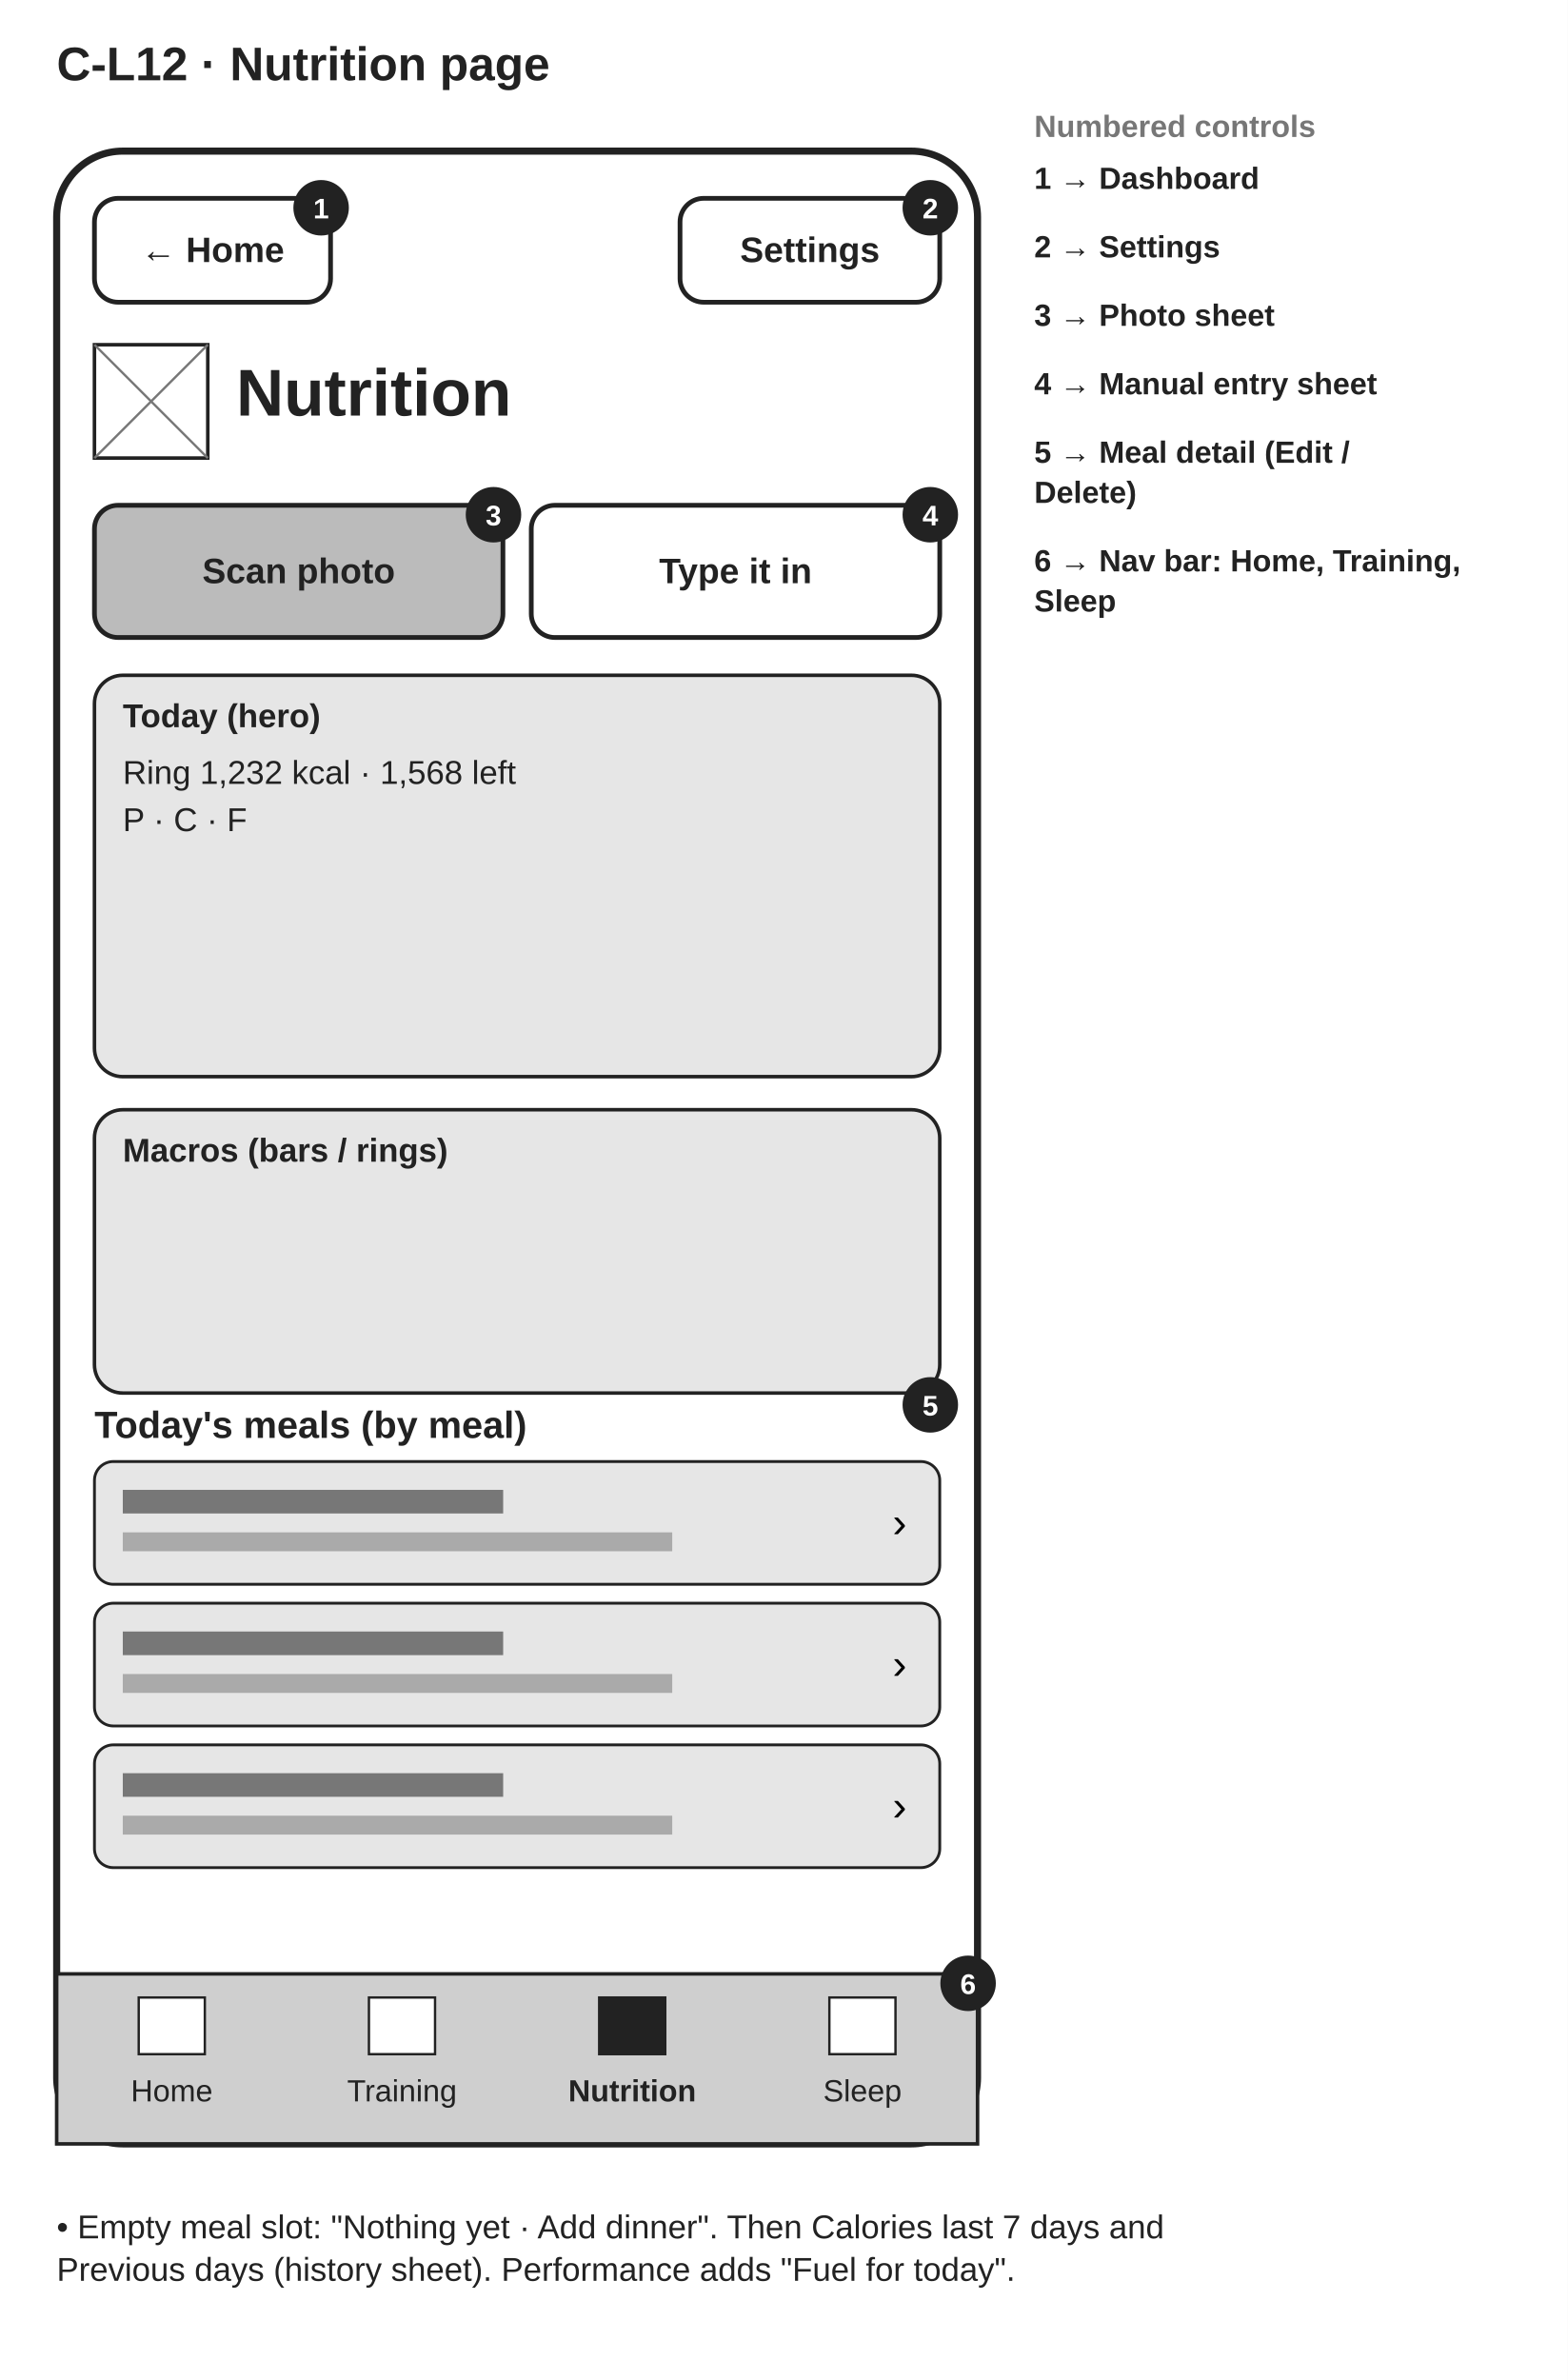
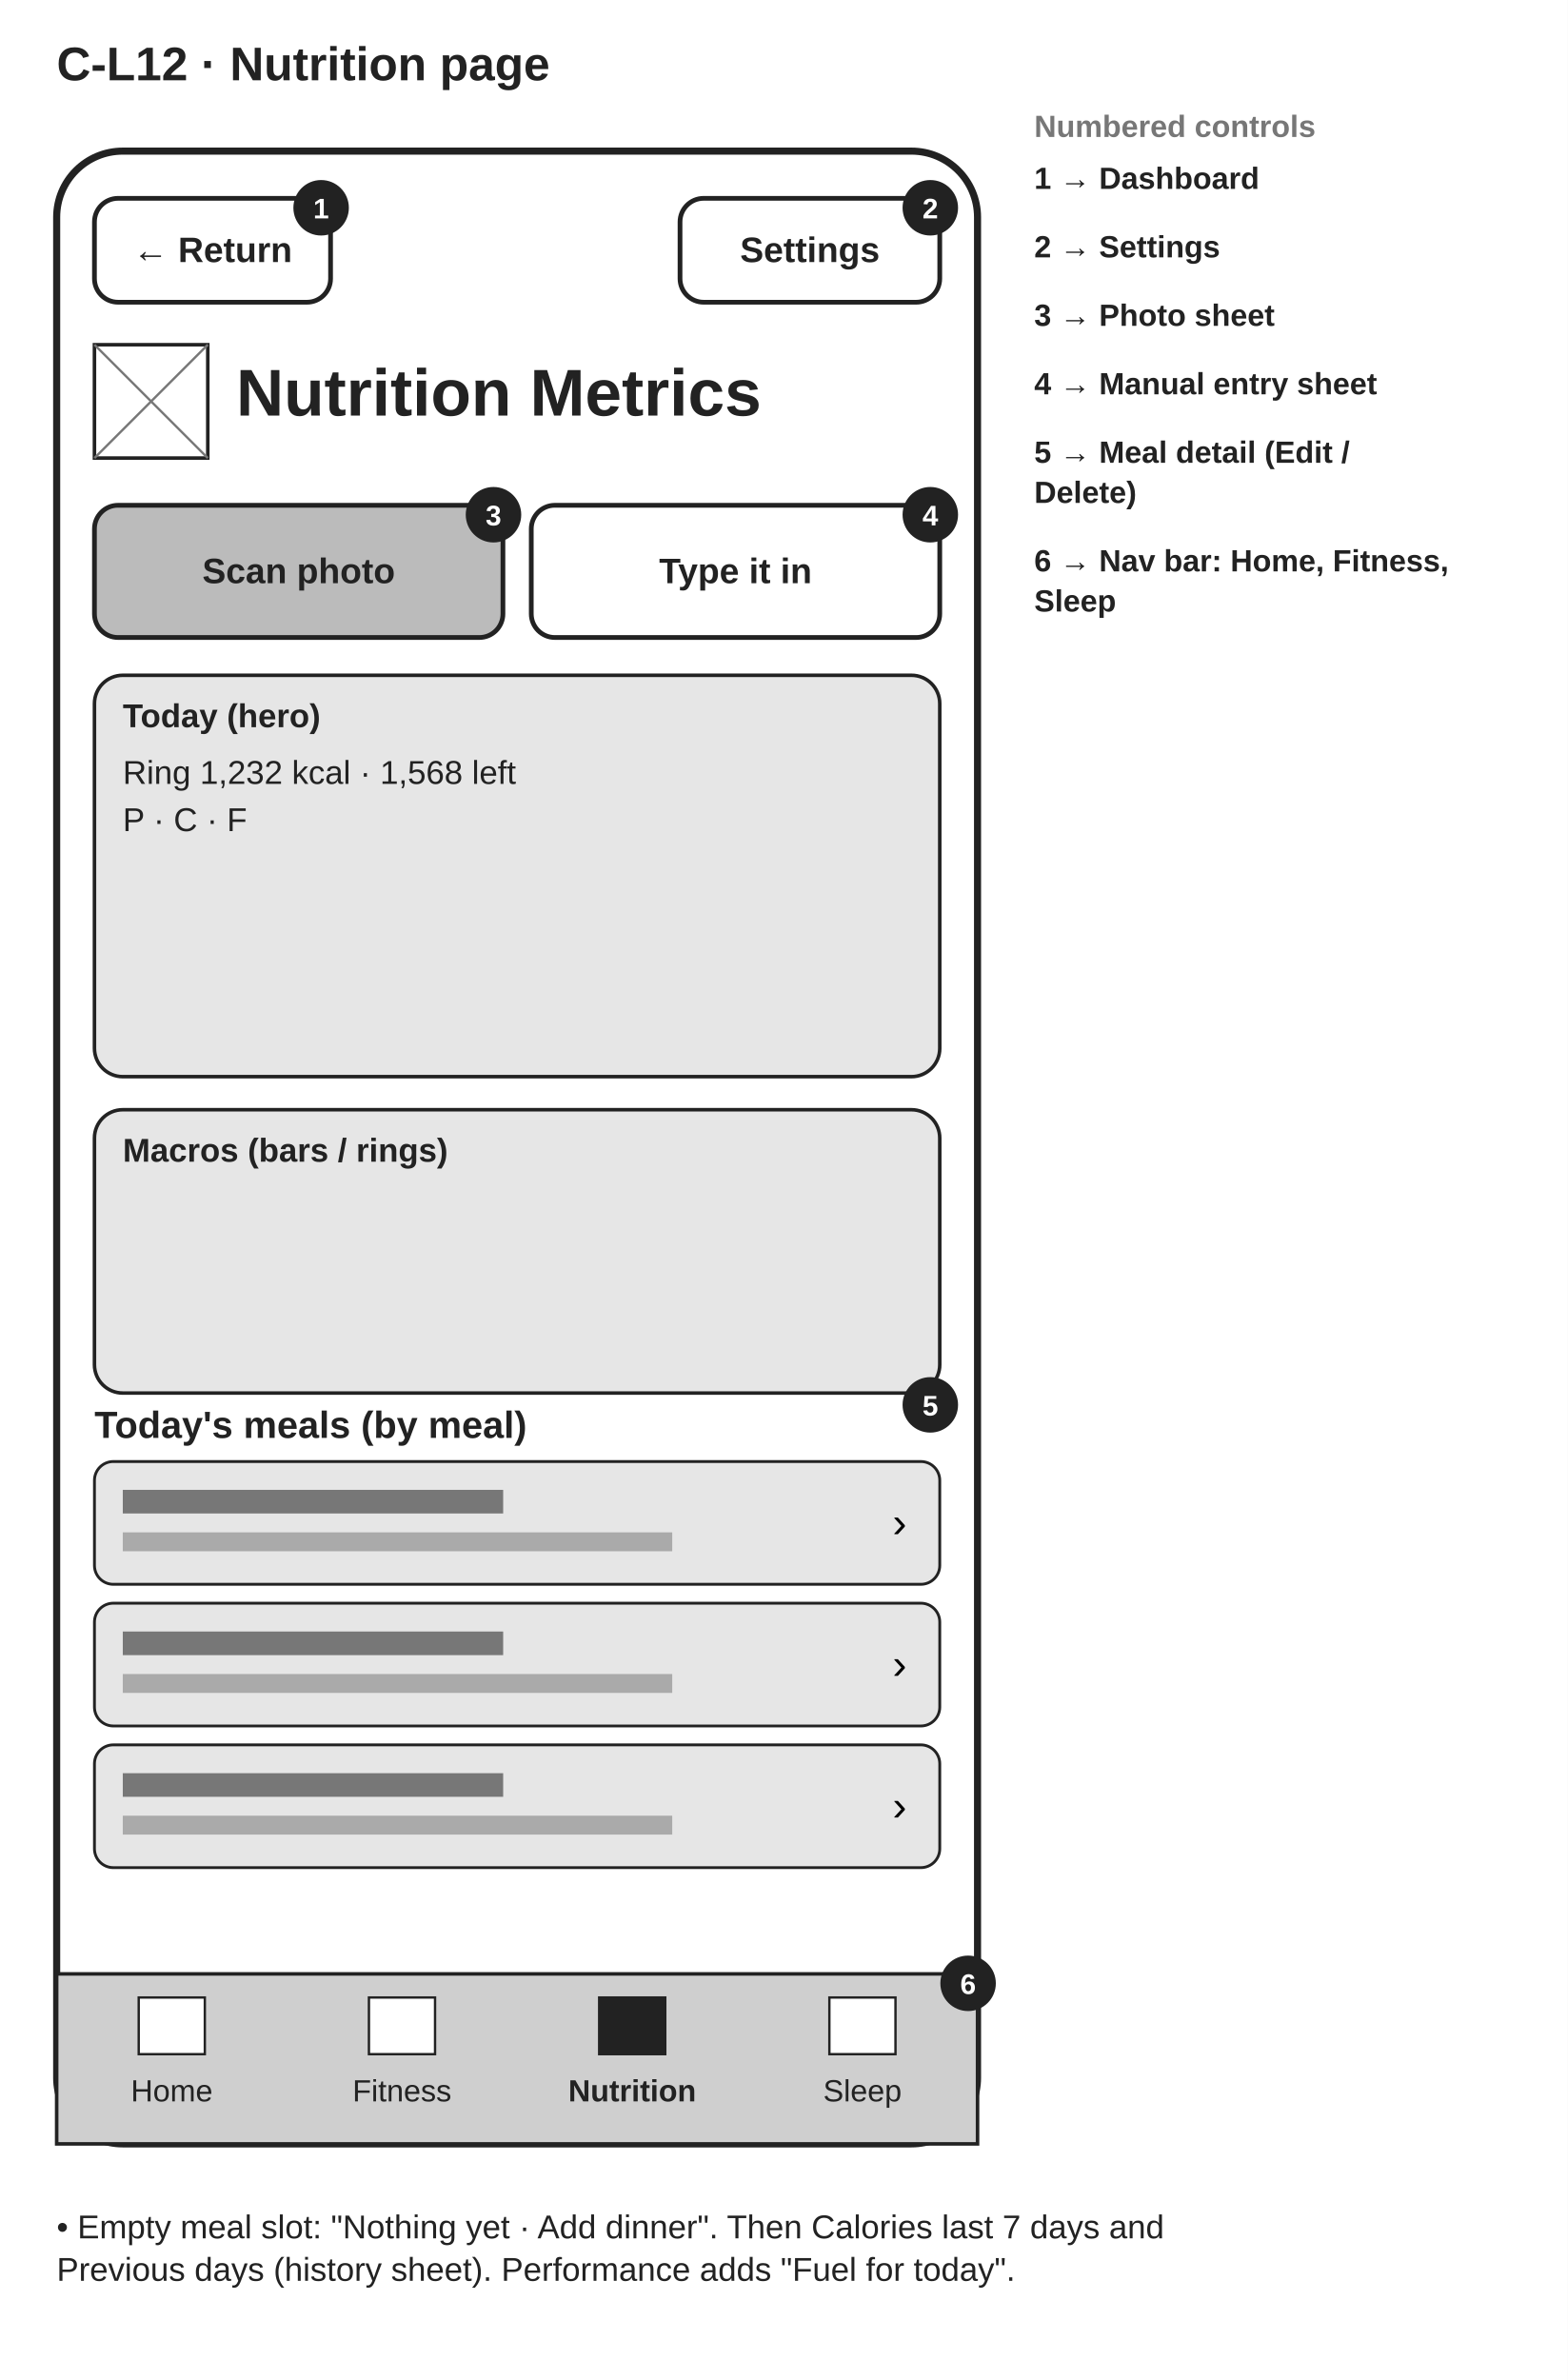
<svg xmlns="http://www.w3.org/2000/svg" width="664" height="1008" viewBox="0 0 664 1008" role="img" aria-label="Low-fidelity wireframe: Nutrition page">
  <defs>
    <marker id="arrow" viewBox="0 0 10 10" refX="9" refY="5" markerWidth="7" markerHeight="7" orient="auto">
      <path d="M0,0L10,5L0,10z" fill="#222" />
    </marker>
  </defs>
  <rect width="100%" height="100%" fill="#fff" />
  <text x="24" y="34" font-size="20" font-family="Arial, sans-serif" font-weight="bold" text-anchor="start" fill="#222">C-L12 · Nutrition page</text>
  <text x="438" y="58" font-size="13" font-family="Arial, sans-serif" font-weight="bold" text-anchor="start" fill="#777">Numbered controls</text>
  <rect x="24" y="64" width="390" height="844" rx="28" fill="#fff" stroke="#222" stroke-width="3" />
  <g clip-path="none">
    <rect x="40" y="84" width="100" height="44" rx="10" fill="#fff" stroke="#222" stroke-width="2" />
-     <text x="90" y="111" font-size="15" font-family="Arial, sans-serif" font-weight="bold" text-anchor="middle" fill="#222">← Home</text>
+     <text x="90" y="111" font-size="15" font-family="Arial, sans-serif" font-weight="bold" text-anchor="middle" fill="#222">← Return</text>
    <rect x="288" y="84" width="110" height="44" rx="10" fill="#fff" stroke="#222" stroke-width="2" />
    <text x="343" y="111" font-size="15" font-family="Arial, sans-serif" font-weight="bold" text-anchor="middle" fill="#222">Settings</text>
-     <text x="100" y="176" font-size="28" font-family="Arial, sans-serif" font-weight="bold" text-anchor="start" fill="#222">Nutrition</text>
+     <text x="100" y="176" font-size="28" font-family="Arial, sans-serif" font-weight="bold" text-anchor="start" fill="#222">Nutrition Metrics</text>
    <rect x="40" y="146" width="48" height="48" fill="#fff" stroke="#222" stroke-width="1.5" />
    <line x1="40" y1="146" x2="88" y2="194" stroke="#777" />
    <line x1="88" y1="146" x2="40" y2="194" stroke="#777" />
    <rect x="40" y="214" width="173" height="56" rx="10" fill="#bbb" stroke="#222" stroke-width="2" />
    <text x="126.5" y="247" font-size="15" font-family="Arial, sans-serif" font-weight="bold" text-anchor="middle" fill="#222">Scan photo</text>
    <rect x="225" y="214" width="173" height="56" rx="10" fill="#fff" stroke="#222" stroke-width="2" />
    <text x="311.5" y="247" font-size="15" font-family="Arial, sans-serif" font-weight="bold" text-anchor="middle" fill="#222">Type it in</text>
    <rect x="40" y="286" width="358" height="170" rx="12" fill="#e6e6e6" stroke="#222" stroke-width="1.5" />
    <text x="52" y="308" font-size="14" font-family="Arial, sans-serif" font-weight="bold" text-anchor="start" fill="#222">Today (hero)</text>
    <text x="52" y="332" font-size="14" font-family="Arial, sans-serif" text-anchor="start" fill="#222">Ring 1,232 kcal · 1,568 left</text>
    <text x="52" y="352" font-size="14" font-family="Arial, sans-serif" text-anchor="start" fill="#222">P · C · F</text>
    <rect x="40" y="470" width="358" height="120" rx="12" fill="#e6e6e6" stroke="#222" stroke-width="1.5" />
    <text x="52" y="492" font-size="14" font-family="Arial, sans-serif" font-weight="bold" text-anchor="start" fill="#222">Macros (bars / rings)</text>
    <text x="40" y="609" font-size="16" font-family="Arial, sans-serif" font-weight="bold" text-anchor="start" fill="#222">Today's meals (by meal)</text>
    <rect x="40" y="619" width="358" height="52" rx="8" fill="#e6e6e6" stroke="#222" stroke-width="1.2" />
    <rect x="52" y="631" width="161.1" height="10" fill="#777" />
    <rect x="52" y="649" width="232.7" height="8" fill="#aaa" />
    <text x="378" y="651" font-size="18" font-family="Arial">›</text>
    <rect x="40" y="679" width="358" height="52" rx="8" fill="#e6e6e6" stroke="#222" stroke-width="1.2" />
    <rect x="52" y="691" width="161.1" height="10" fill="#777" />
    <rect x="52" y="709" width="232.7" height="8" fill="#aaa" />
    <text x="378" y="711" font-size="18" font-family="Arial">›</text>
    <rect x="40" y="739" width="358" height="52" rx="8" fill="#e6e6e6" stroke="#222" stroke-width="1.2" />
    <rect x="52" y="751" width="161.1" height="10" fill="#777" />
    <rect x="52" y="769" width="232.7" height="8" fill="#aaa" />
    <text x="378" y="771" font-size="18" font-family="Arial">›</text>
    <rect x="24" y="836" width="390" height="72" fill="#cfcfcf" stroke="#222" stroke-width="1.5" />
    <rect x="58.75" y="846" width="28" height="24" fill="#fff" stroke="#222" />
    <text x="72.75" y="890" font-size="13" font-family="Arial, sans-serif" text-anchor="middle" fill="#222">Home</text>
    <rect x="156.25" y="846" width="28" height="24" fill="#fff" stroke="#222" />
-     <text x="170.25" y="890" font-size="13" font-family="Arial, sans-serif" text-anchor="middle" fill="#222">Training</text>
+     <text x="170.25" y="890" font-size="13" font-family="Arial, sans-serif" text-anchor="middle" fill="#222">Fitness</text>
    <rect x="253.75" y="846" width="28" height="24" fill="#222" stroke="#222" />
    <text x="267.75" y="890" font-size="13" font-family="Arial, sans-serif" font-weight="bold" text-anchor="middle" fill="#222">Nutrition</text>
    <rect x="351.25" y="846" width="28" height="24" fill="#fff" stroke="#222" />
    <text x="365.25" y="890" font-size="13" font-family="Arial, sans-serif" text-anchor="middle" fill="#222">Sleep</text>
  </g>
  <circle cx="136" cy="88" r="11" fill="#222" stroke="#222" stroke-width="1.5" />
  <text x="136" y="92.5" font-size="12" font-weight="bold" font-family="Arial" text-anchor="middle" fill="#fff">1</text>
  <text x="438" y="80" font-size="13" font-family="Arial, sans-serif" font-weight="bold" text-anchor="start" fill="#222">1 → Dashboard</text>
  <circle cx="394" cy="88" r="11" fill="#222" stroke="#222" stroke-width="1.5" />
  <text x="394" y="92.5" font-size="12" font-weight="bold" font-family="Arial" text-anchor="middle" fill="#fff">2</text>
  <text x="438" y="109" font-size="13" font-family="Arial, sans-serif" font-weight="bold" text-anchor="start" fill="#222">2 → Settings</text>
  <circle cx="209" cy="218" r="11" fill="#222" stroke="#222" stroke-width="1.5" />
  <text x="209" y="222.5" font-size="12" font-weight="bold" font-family="Arial" text-anchor="middle" fill="#fff">3</text>
  <text x="438" y="138" font-size="13" font-family="Arial, sans-serif" font-weight="bold" text-anchor="start" fill="#222">3 → Photo sheet</text>
  <circle cx="394" cy="218" r="11" fill="#222" stroke="#222" stroke-width="1.5" />
  <text x="394" y="222.5" font-size="12" font-weight="bold" font-family="Arial" text-anchor="middle" fill="#fff">4</text>
  <text x="438" y="167" font-size="13" font-family="Arial, sans-serif" font-weight="bold" text-anchor="start" fill="#222">4 → Manual entry sheet</text>
  <circle cx="394" cy="595" r="11" fill="#222" stroke="#222" stroke-width="1.5" />
  <text x="394" y="599.5" font-size="12" font-weight="bold" font-family="Arial" text-anchor="middle" fill="#fff">5</text>
  <text x="438" y="196" font-size="13" font-family="Arial, sans-serif" font-weight="bold" text-anchor="start" fill="#222">5 → Meal detail (Edit /</text>
  <text x="438" y="213" font-size="13" font-family="Arial, sans-serif" font-weight="bold" text-anchor="start" fill="#222">Delete)</text>
  <circle cx="410" cy="840" r="11" fill="#222" stroke="#222" stroke-width="1.5" />
  <text x="410" y="844.5" font-size="12" font-weight="bold" font-family="Arial" text-anchor="middle" fill="#fff">6</text>
-   <text x="438" y="242" font-size="13" font-family="Arial, sans-serif" font-weight="bold" text-anchor="start" fill="#222">6 → Nav bar: Home, Training,</text>
+   <text x="438" y="242" font-size="13" font-family="Arial, sans-serif" font-weight="bold" text-anchor="start" fill="#222">6 → Nav bar: Home, Fitness,</text>
  <text x="438" y="259" font-size="13" font-family="Arial, sans-serif" font-weight="bold" text-anchor="start" fill="#222">Sleep</text>
  <text x="24" y="948" font-size="14" font-family="Arial, sans-serif" text-anchor="start" fill="#222">• Empty meal slot: "Nothing yet · Add dinner". Then Calories last 7 days and</text>
  <text x="24" y="966" font-size="14" font-family="Arial, sans-serif" text-anchor="start" fill="#222">Previous days (history sheet). Performance adds "Fuel for today".</text>
</svg>
